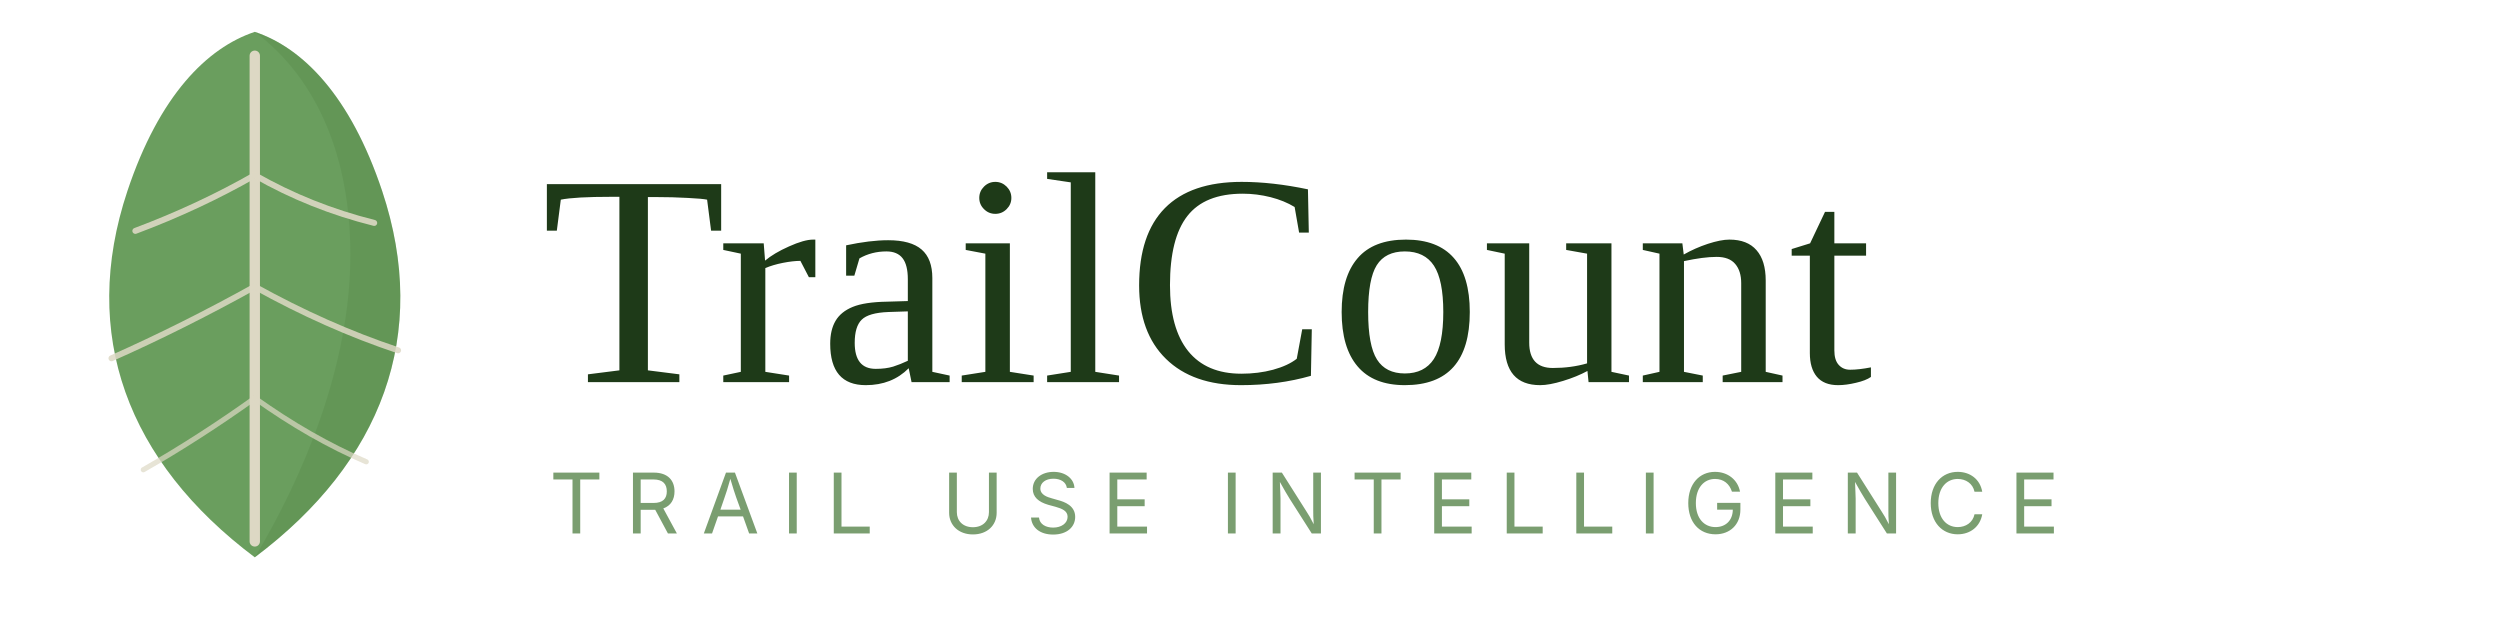
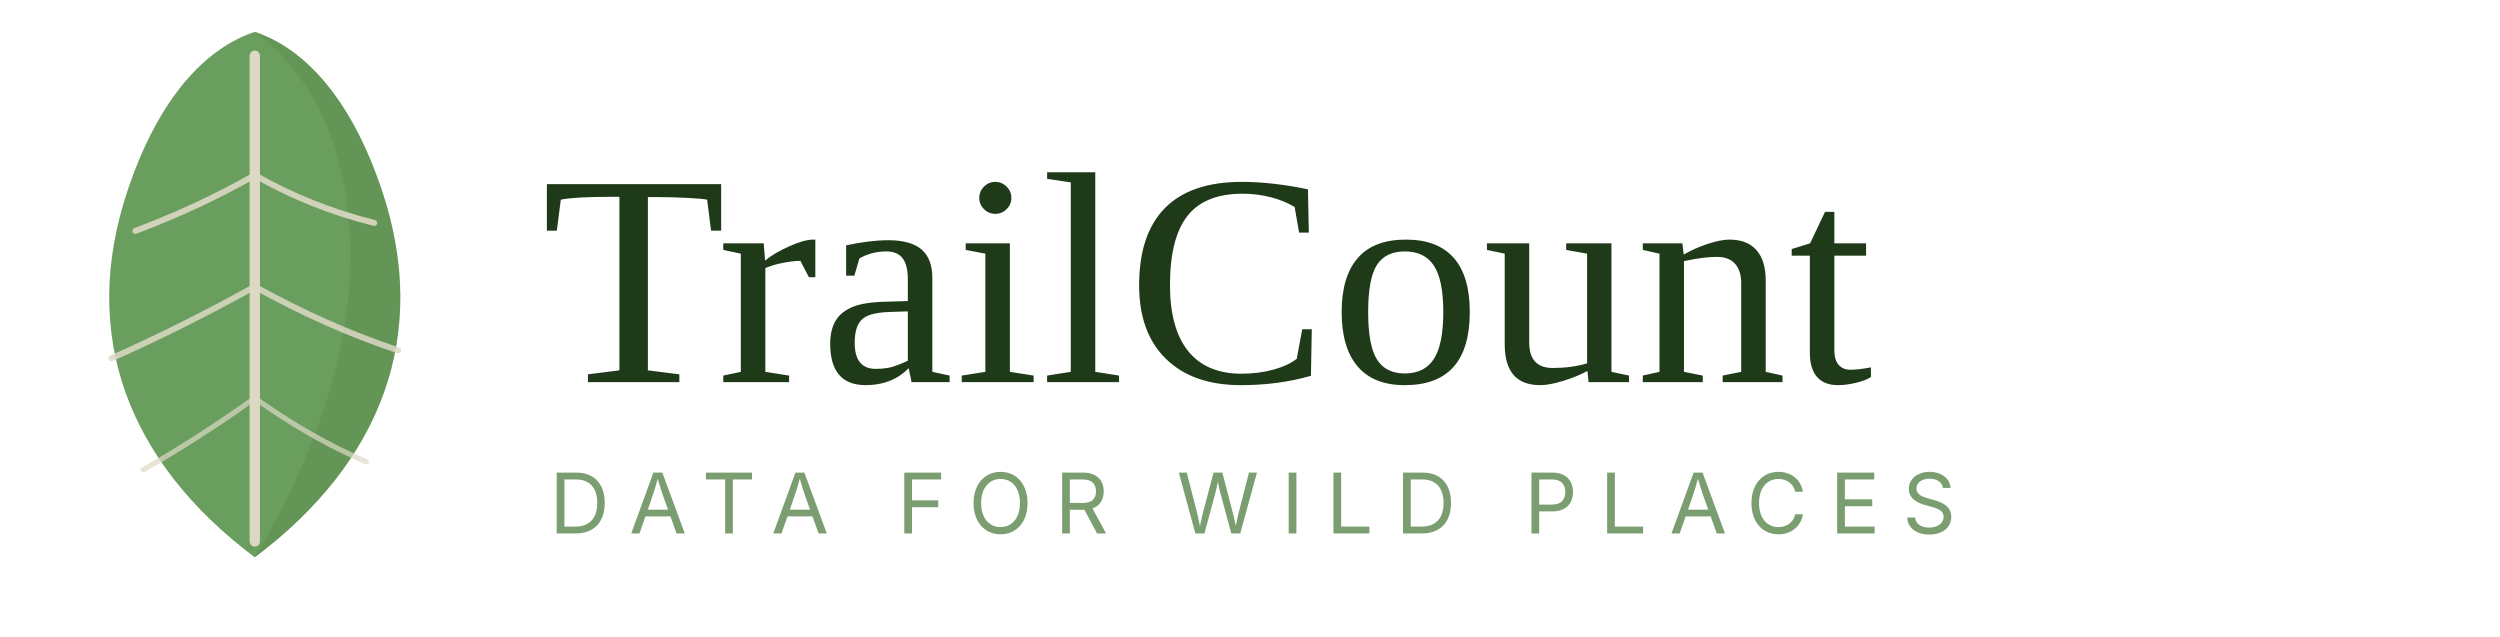
<svg xmlns="http://www.w3.org/2000/svg" viewBox="0 0 314 80" width="314" height="80">
  <g transform="translate(0, -2)">
    <path d="M32 72 C16 60 10 44 16 26 C20 14 26 8 32 6 C38 8 44 14 48 26 C54 44 48 60 32 72Z" fill="#6a9e5e" />
    <path d="M32 72 C38 62 44 48 44 34 C44 22 40 12 32 6 C38 8 44 14 48 26 C54 44 48 60 32 72Z" fill="#4e8040" opacity="0.25" />
    <path d="M32 9 Q32 42 32 70" fill="none" stroke="#ddd8c4" stroke-width="1.3" stroke-linecap="round" />
    <path d="M32 24 Q25 28 17 31" fill="none" stroke="#ddd8c4" stroke-width="0.75" stroke-linecap="round" opacity="0.9" />
    <path d="M32 24 Q39 28 47 30" fill="none" stroke="#ddd8c4" stroke-width="0.75" stroke-linecap="round" opacity="0.9" />
    <path d="M32 38 Q23 43 14 47" fill="none" stroke="#ddd8c4" stroke-width="0.75" stroke-linecap="round" opacity="0.85" />
    <path d="M32 38 Q41 43 50 46" fill="none" stroke="#ddd8c4" stroke-width="0.75" stroke-linecap="round" opacity="0.85" />
    <path d="M32 52 Q25 57 18 61" fill="none" stroke="#ddd8c4" stroke-width="0.65" stroke-linecap="round" opacity="0.7" />
    <path d="M32 52 Q39 57 46 60" fill="none" stroke="#ddd8c4" stroke-width="0.65" stroke-linecap="round" opacity="0.7" />
  </g>
  <text x="68" y="48" font-family="Georgia, 'Times New Roman', serif" font-size="38" font-weight="400" fill="#1e3a18" letter-spacing="0.2">TrailCount</text>
-   <text x="69" y="67" font-family="system-ui, -apple-system, sans-serif" font-size="10.5" fill="#7a9e70" letter-spacing="2.8">TRAIL USE INTELLIGENCE</text>
+   <text x="69" y="67" font-family="system-ui, -apple-system, sans-serif" font-size="10.5" fill="#7a9e70" letter-spacing="2.8">DATA FOR WILD PLACES</text>
</svg>
